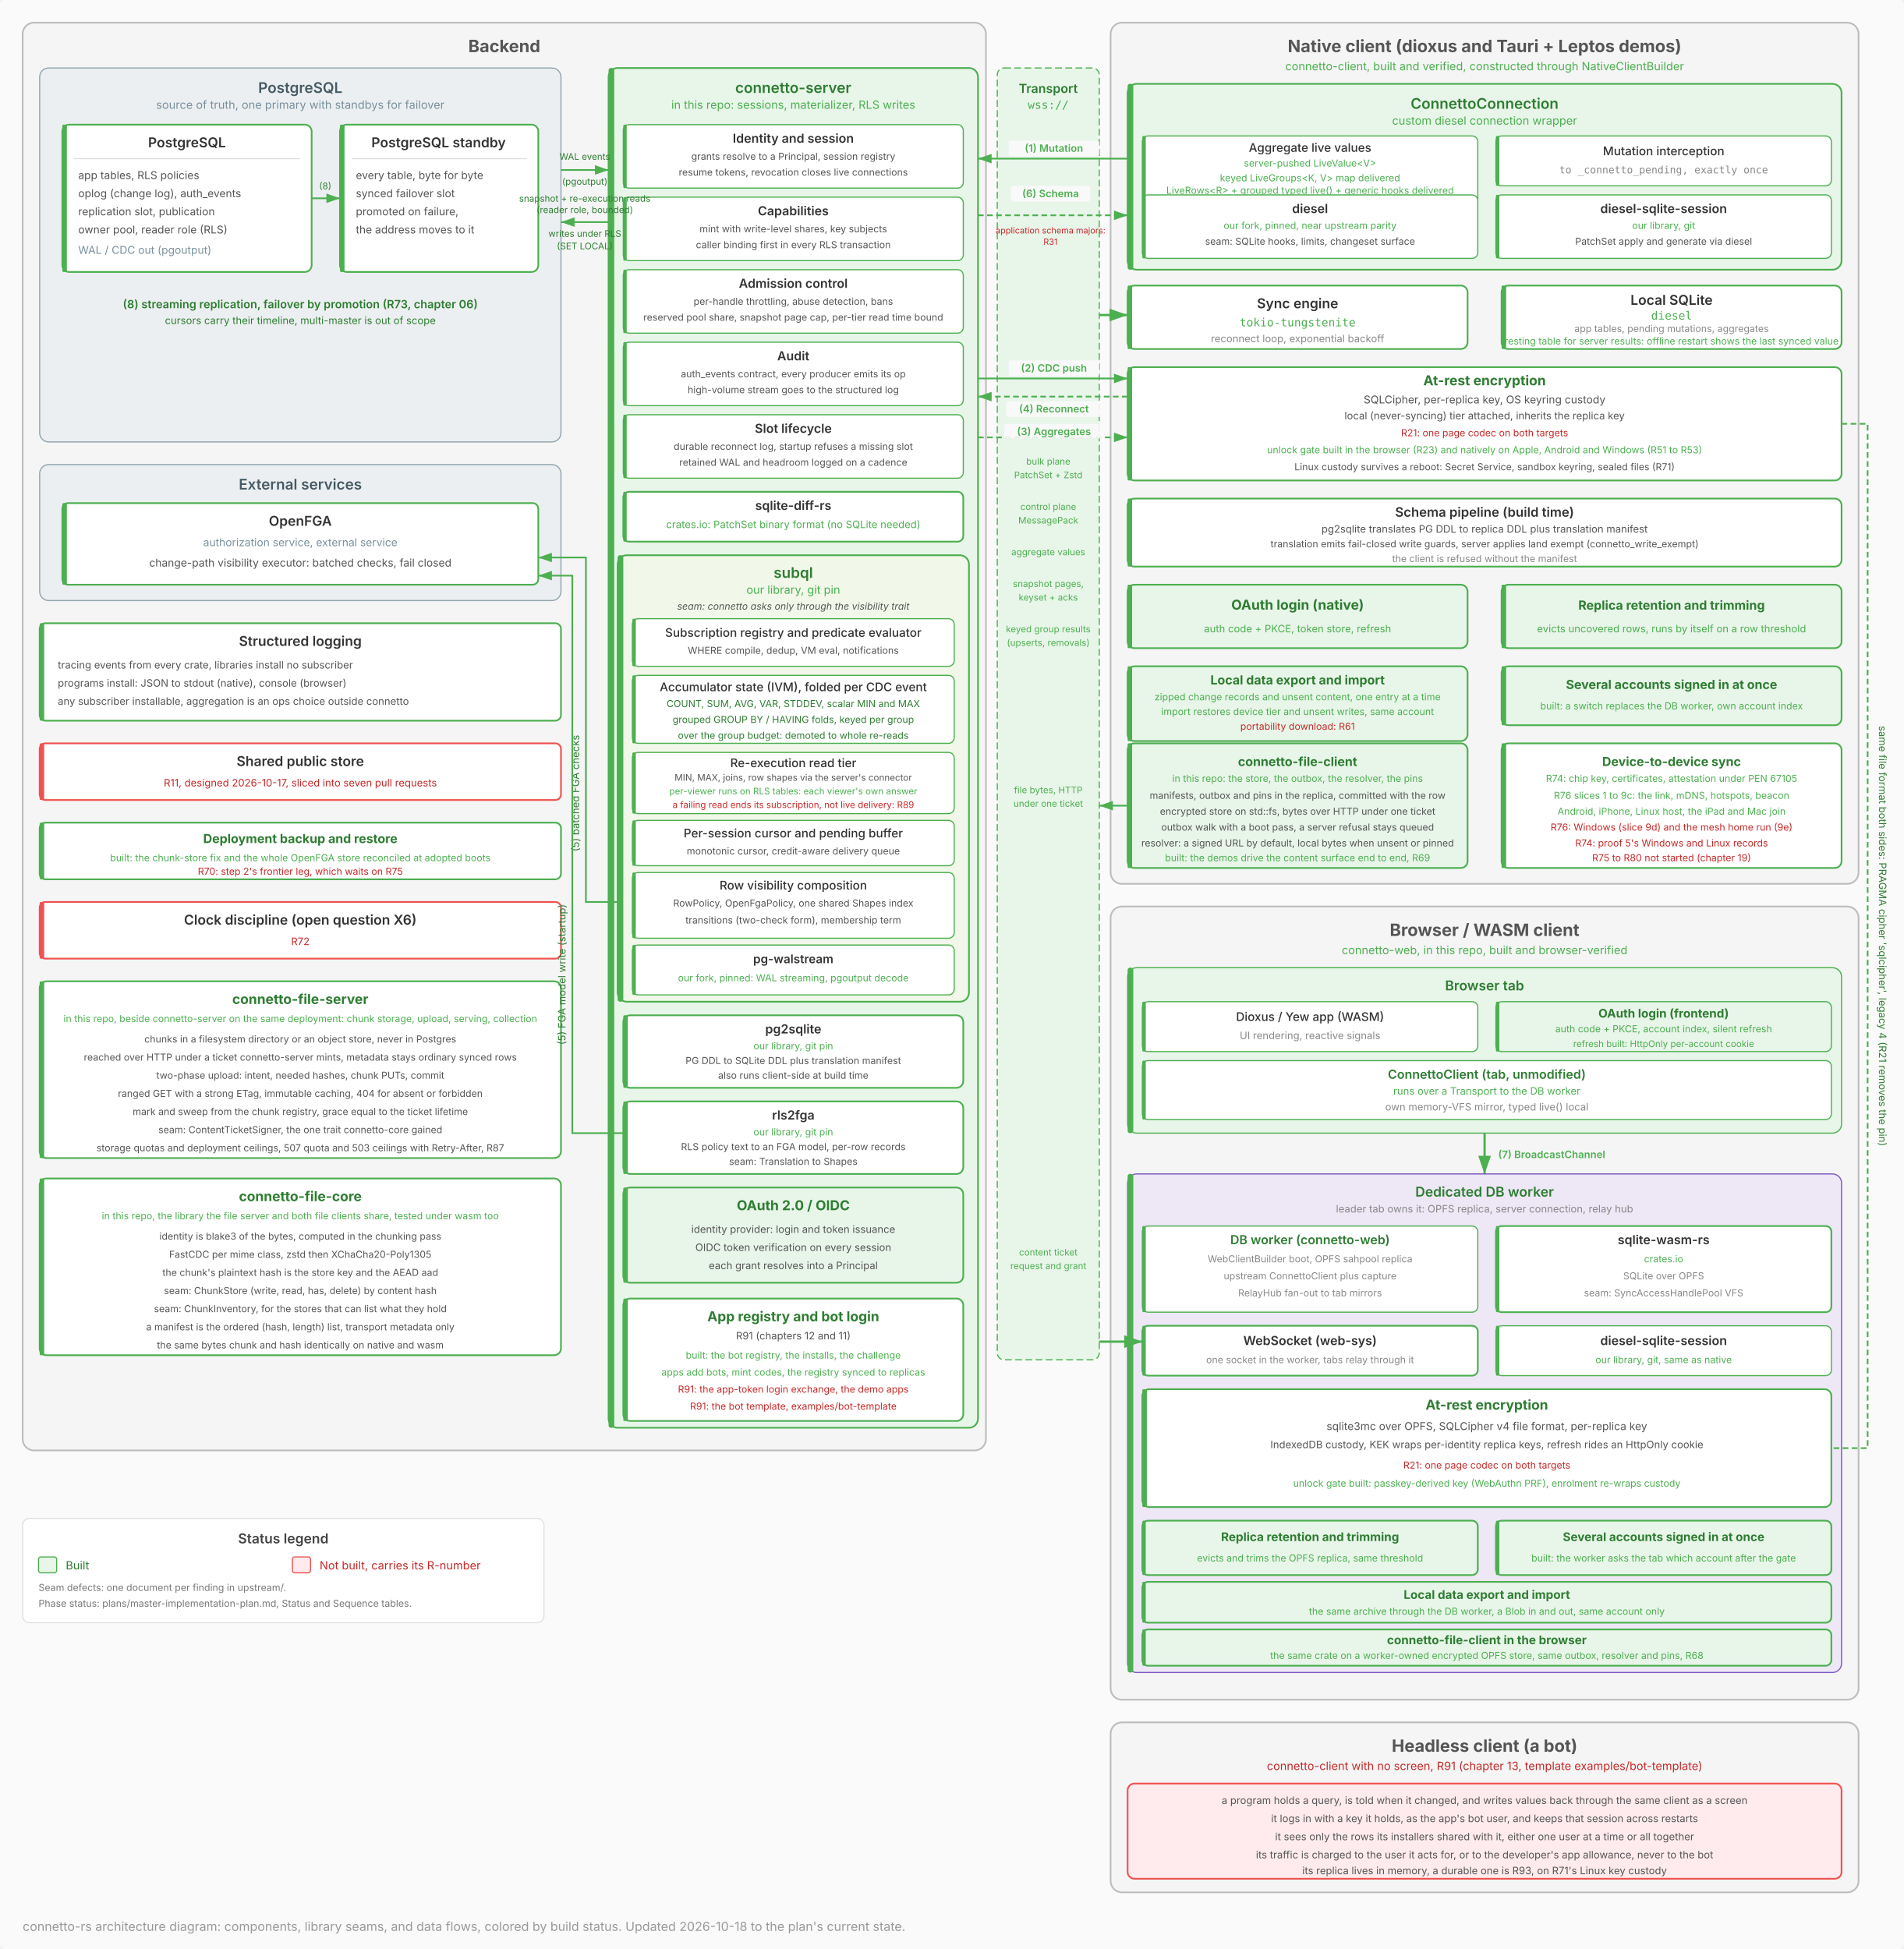
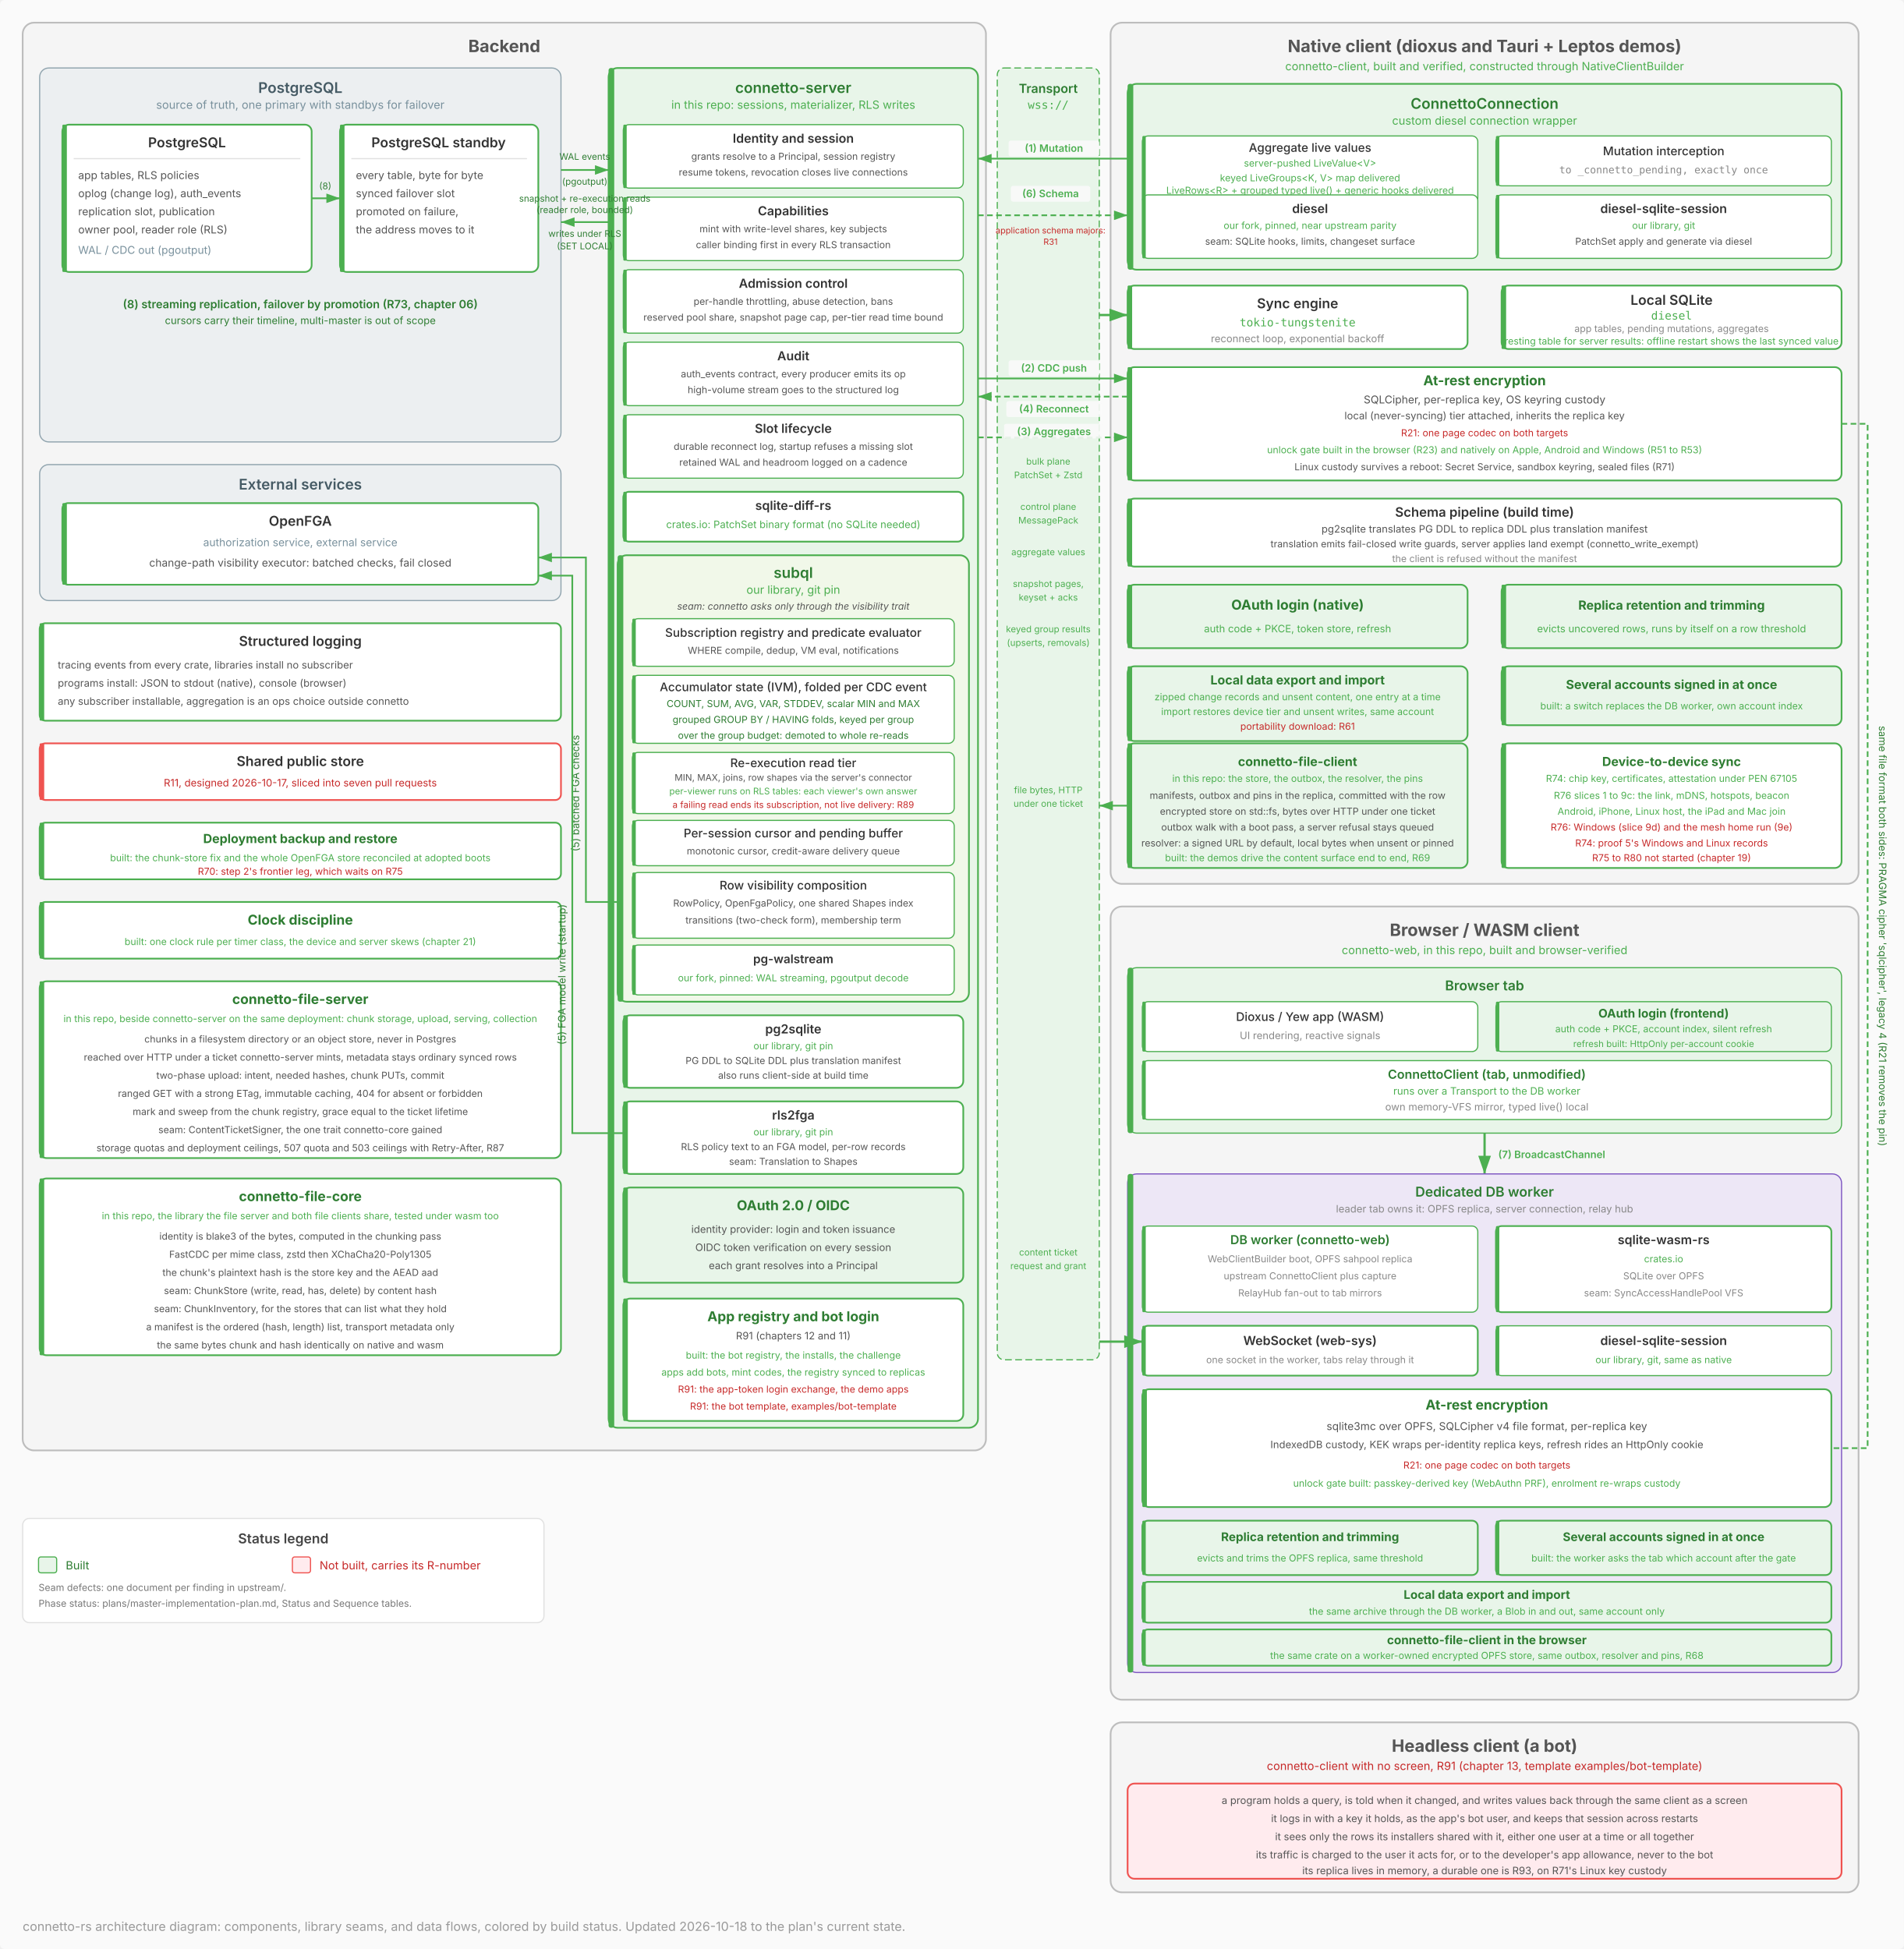
<svg xmlns="http://www.w3.org/2000/svg" viewBox="0 0 1680 1720" width="1680" height="1720" font-family="system-ui, -apple-system, 'Segoe UI', sans-serif" role="img" aria-labelledby="diagram-title diagram-desc" focusable="false">
  <defs>
    <marker id="arrow-green" viewBox="0 0 10 7" refX="10" refY="3.5" markerWidth="8" markerHeight="6" orient="auto-start-reverse">
      <polygon points="0 0, 10 3.5, 0 7" fill="#4CAF50" />
    </marker>
    <marker id="arrow-red" viewBox="0 0 10 7" refX="10" refY="3.5" markerWidth="8" markerHeight="6" orient="auto-start-reverse">
      <polygon points="0 0, 10 3.5, 0 7" fill="#EF5350" />
    </marker>
  </defs>
  <rect width="1680" height="1720" fill="#FAFAFA" rx="4" />
  <g id="backend-zone">
    <rect x="20" y="20" width="850" height="1260" rx="10" fill="#F5F5F5" stroke="#BDBDBD" stroke-width="1.5" />
    <text x="445" y="46" text-anchor="middle" font-size="15" font-weight="700" fill="#555">Backend</text>
    <rect x="35" y="60" width="460" height="330" rx="8" fill="#ECEFF1" stroke="#90A4AE" stroke-width="1" />
    <text x="265" y="82" text-anchor="middle" font-size="13" font-weight="600" fill="#455A64">PostgreSQL</text>
    <text x="265" y="96" text-anchor="middle" font-size="10" fill="#78909C">source of truth, one primary with standbys for failover</text>
    <g transform="translate(55, 110)">
      <rect width="220" height="130" rx="6" fill="#fff" stroke="#4CAF50" stroke-width="1.5" />
      <rect width="4" height="130" rx="1" fill="#4CAF50" />
      <text x="110" y="20" text-anchor="middle" font-size="12" font-weight="600" fill="#333">PostgreSQL</text>
      <line x1="10" y1="30" x2="210" y2="30" stroke="#E0E0E0" />
      <text x="14" y="48" font-size="9.5" fill="#555">app tables, RLS policies</text>
      <text x="14" y="64" font-size="9.5" fill="#555">oplog (change log), auth_events</text>
      <text x="14" y="80" font-size="9.5" fill="#555">replication slot, publication</text>
      <text x="14" y="96" font-size="9.5" fill="#555">owner pool, reader role (RLS)</text>
      <text x="14" y="114" font-size="9.5" fill="#78909C">WAL / CDC out (pgoutput)</text>
    </g>
    <g transform="translate(300, 110)">
      <rect width="175" height="130" rx="6" fill="#fff" stroke="#4CAF50" stroke-width="1.5" />
      <rect width="4" height="130" rx="1" fill="#4CAF50" />
      <text x="87" y="20" text-anchor="middle" font-size="12" font-weight="600" fill="#333">PostgreSQL standby</text>
      <line x1="10" y1="30" x2="165" y2="30" stroke="#E0E0E0" />
      <text x="14" y="48" font-size="9.5" fill="#555">every table, byte for byte</text>
      <text x="14" y="64" font-size="9.5" fill="#555">synced failover slot</text>
      <text x="14" y="80" font-size="9.5" fill="#555">promoted on failure,</text>
      <text x="14" y="96" font-size="9.5" fill="#555">the address moves to it</text>
    </g>
    <line x1="275" y1="175" x2="300" y2="175" stroke="#4CAF50" stroke-width="1.5" marker-end="url(#arrow-green)" />
    <text x="287" y="167" text-anchor="middle" font-size="8" fill="#2E7D32">(8)</text>
    <text x="265" y="272" text-anchor="middle" font-size="10" font-weight="600" fill="#2E7D32">(8) streaming replication, failover by promotion (R73, chapter 06)</text>
    <text x="265" y="286" text-anchor="middle" font-size="9" fill="#2E7D32">cursors carry their timeline, multi-master is out of scope</text>
    <rect x="35" y="410" width="460" height="120" rx="8" fill="#ECEFF1" stroke="#90A4AE" stroke-width="1" />
    <text x="265" y="432" text-anchor="middle" font-size="13" font-weight="600" fill="#455A64">External services</text>
    <g transform="translate(55, 444)">
      <rect width="420" height="72" rx="5" fill="#fff" stroke="#4CAF50" stroke-width="1.5" />
      <rect width="4" height="72" rx="1" fill="#4CAF50" />
      <text x="210" y="20" text-anchor="middle" font-size="12" font-weight="600" fill="#333">OpenFGA</text>
      <text x="210" y="38" text-anchor="middle" font-size="9.5" fill="#78909C">authorization service, external service</text>
      <text x="210" y="56" text-anchor="middle" font-size="9.5" fill="#555">change-path visibility executor: batched checks, fail closed</text>
    </g>
    <g transform="translate(35, 550)">
      <rect width="460" height="86" rx="5" fill="#fff" stroke="#4CAF50" stroke-width="1.5" />
      <rect width="4" height="86" rx="1" fill="#4CAF50" />
      <text x="230" y="20" text-anchor="middle" font-size="12" font-weight="600" fill="#333">Structured logging</text>
      <text x="16" y="40" font-size="9" fill="#555">tracing events from every crate, libraries install no subscriber</text>
      <text x="16" y="56" font-size="9" fill="#555">programs install: JSON to stdout (native), console (browser)</text>
      <text x="16" y="72" font-size="9" fill="#555">any subscriber installable, aggregation is an ops choice outside connetto</text>
    </g>
    <g transform="translate(35, 656)">
      <rect width="460" height="50" rx="5" fill="#fff" stroke="#EF5350" stroke-width="1.5" />
      <rect width="4" height="50" rx="1" fill="#EF5350" />
      <text x="230" y="20" text-anchor="middle" font-size="12" font-weight="600" fill="#333">Shared public store</text>
      <text x="230" y="38" text-anchor="middle" font-size="9" fill="#C62828">R11, designed 2026-10-17, sliced into seven pull requests</text>
    </g>
    <g transform="translate(35, 726)">
      <rect width="460" height="50" rx="5" fill="#fff" stroke="#4CAF50" stroke-width="1.5" />
      <rect width="4" height="50" rx="1" fill="#4CAF50" />
      <text x="230" y="18" text-anchor="middle" font-size="11" font-weight="700" fill="#2E7D32">Deployment backup and restore</text>
      <text x="230" y="34" text-anchor="middle" font-size="8.5" fill="#4CAF50">built: the chunk-store fix and the whole OpenFGA store reconciled at adopted boots</text>
      <text x="230" y="46" text-anchor="middle" font-size="8.5" fill="#C62828">R70: step 2's frontier leg, which waits on R75</text>
    </g>
    <g transform="translate(35, 796)">
-       <rect width="460" height="50" rx="5" fill="#fff" stroke="#EF5350" stroke-width="1.5" />
-       <rect width="4" height="50" rx="1" fill="#EF5350" />
-       <text x="230" y="20" text-anchor="middle" font-size="12" font-weight="600" fill="#333">Clock discipline (open question X6)</text>
-       <text x="230" y="38" text-anchor="middle" font-size="9" fill="#C62828">R72</text>
+       <rect width="460" height="50" rx="5" fill="#fff" stroke="#4CAF50" stroke-width="1.5" />
+       <rect width="4" height="50" rx="1" fill="#4CAF50" />
+       <text x="230" y="20" text-anchor="middle" font-size="12" font-weight="700" fill="#2E7D32">Clock discipline</text>
+       <text x="230" y="38" text-anchor="middle" font-size="8.5" fill="#4CAF50">built: one clock rule per timer class, the device and server skews (chapter 21)</text>
    </g>
    <g transform="translate(35, 866)">
      <rect width="460" height="156" rx="6" fill="#fff" stroke="#4CAF50" stroke-width="1.5" />
      <rect width="4" height="156" rx="1" fill="#4CAF50" />
      <text x="230" y="20" text-anchor="middle" font-size="12" font-weight="700" fill="#2E7D32">connetto-file-server</text>
      <text x="230" y="36" text-anchor="middle" font-size="8.5" fill="#4CAF50">in this repo, beside connetto-server on the same deployment: chunk storage, upload, serving, collection</text>
      <text x="230" y="54" text-anchor="middle" font-size="8.5" fill="#555">chunks in a filesystem directory or an object store, never in Postgres</text>
      <text x="230" y="70" text-anchor="middle" font-size="8.5" fill="#555">reached over HTTP under a ticket connetto-server mints, metadata stays ordinary synced rows</text>
      <text x="230" y="86" text-anchor="middle" font-size="8.5" fill="#555">two-phase upload: intent, needed hashes, chunk PUTs, commit</text>
      <text x="230" y="102" text-anchor="middle" font-size="8.5" fill="#555">ranged GET with a strong ETag, immutable caching, 404 for absent or forbidden</text>
      <text x="230" y="118" text-anchor="middle" font-size="8.5" fill="#555">mark and sweep from the chunk registry, grace equal to the ticket lifetime</text>
      <text x="230" y="134" text-anchor="middle" font-size="8.5" fill="#555">seam: ContentTicketSigner, the one trait connetto-core gained</text>
      <text x="230" y="150" text-anchor="middle" font-size="8.5" fill="#555">storage quotas and deployment ceilings, 507 quota and 503 ceilings with Retry-After, R87</text>
    </g>
    <g transform="translate(35, 1040)">
      <rect width="460" height="156" rx="6" fill="#fff" stroke="#4CAF50" stroke-width="1.5" />
      <rect width="4" height="156" rx="1" fill="#4CAF50" />
      <text x="230" y="20" text-anchor="middle" font-size="12" font-weight="700" fill="#2E7D32">connetto-file-core</text>
      <text x="230" y="36" text-anchor="middle" font-size="8.5" fill="#4CAF50">in this repo, the library the file server and both file clients share, tested under wasm too</text>
      <text x="230" y="54" text-anchor="middle" font-size="8.5" fill="#555">identity is blake3 of the bytes, computed in the chunking pass</text>
      <text x="230" y="70" text-anchor="middle" font-size="8.5" fill="#555">FastCDC per mime class, zstd then XChaCha20-Poly1305</text>
      <text x="230" y="86" text-anchor="middle" font-size="8.5" fill="#555">the chunk's plaintext hash is the store key and the AEAD aad</text>
      <text x="230" y="102" text-anchor="middle" font-size="8.5" fill="#555">seam: ChunkStore (write, read, has, delete) by content hash</text>
      <text x="230" y="118" text-anchor="middle" font-size="8.5" fill="#555">seam: ChunkInventory, for the stores that can list what they hold</text>
      <text x="230" y="134" text-anchor="middle" font-size="8.5" fill="#555">a manifest is the ordered (hash, length) list, transport metadata only</text>
      <text x="230" y="150" text-anchor="middle" font-size="8.5" fill="#555">the same bytes chunk and hash identically on native and wasm</text>
    </g>
    <rect x="537" y="60" width="326" height="1200" rx="8" fill="#E8F5E9" stroke="#4CAF50" stroke-width="1.5" />
    <rect x="537" y="60" width="5" height="1200" rx="2" fill="#4CAF50" />
    <text x="700" y="82" text-anchor="middle" font-size="13" font-weight="600" fill="#2E7D32">connetto-server</text>
    <text x="700" y="96" text-anchor="middle" font-size="10" fill="#4CAF50">in this repo: sessions, materializer, RLS writes</text>
    <g transform="translate(550, 110)">
      <rect width="300" height="56" rx="5" fill="#fff" stroke="#4CAF50" stroke-width="1" />
      <rect width="3" height="56" rx="1" fill="#4CAF50" />
      <text x="150" y="16" text-anchor="middle" font-size="11" font-weight="600" fill="#333">Identity and session</text>
      <text x="150" y="31" text-anchor="middle" font-size="8.5" fill="#555">grants resolve to a Principal, session registry</text>
      <text x="150" y="45" text-anchor="middle" font-size="8.5" fill="#555">resume tokens, revocation closes live connections</text>
    </g>
    <g transform="translate(550, 174)">
      <rect width="300" height="56" rx="5" fill="#fff" stroke="#4CAF50" stroke-width="1" />
      <rect width="3" height="56" rx="1" fill="#4CAF50" />
      <text x="150" y="16" text-anchor="middle" font-size="11" font-weight="600" fill="#333">Capabilities</text>
      <text x="150" y="31" text-anchor="middle" font-size="8.5" fill="#555">mint with write-level shares, key subjects</text>
      <text x="150" y="45" text-anchor="middle" font-size="8.5" fill="#555">caller binding first in every RLS transaction</text>
    </g>
    <g transform="translate(550, 238)">
      <rect width="300" height="56" rx="5" fill="#fff" stroke="#4CAF50" stroke-width="1" />
      <rect width="3" height="56" rx="1" fill="#4CAF50" />
      <text x="150" y="16" text-anchor="middle" font-size="11" font-weight="600" fill="#333">Admission control</text>
      <text x="150" y="31" text-anchor="middle" font-size="8.5" fill="#555">per-handle throttling, abuse detection, bans</text>
      <text x="150" y="45" text-anchor="middle" font-size="8.5" fill="#555">reserved pool share, snapshot page cap, per-tier read time bound</text>
    </g>
    <g transform="translate(550, 302)">
      <rect width="300" height="56" rx="5" fill="#fff" stroke="#4CAF50" stroke-width="1" />
      <rect width="3" height="56" rx="1" fill="#4CAF50" />
      <text x="150" y="16" text-anchor="middle" font-size="11" font-weight="600" fill="#333">Audit</text>
      <text x="150" y="31" text-anchor="middle" font-size="8.5" fill="#555">auth_events contract, every producer emits its op</text>
      <text x="150" y="45" text-anchor="middle" font-size="8.5" fill="#555">high-volume stream goes to the structured log</text>
    </g>
    <g transform="translate(550, 366)">
      <rect width="300" height="56" rx="5" fill="#fff" stroke="#4CAF50" stroke-width="1" />
      <rect width="3" height="56" rx="1" fill="#4CAF50" />
      <text x="150" y="16" text-anchor="middle" font-size="11" font-weight="600" fill="#333">Slot lifecycle</text>
      <text x="150" y="31" text-anchor="middle" font-size="8.5" fill="#555">durable reconnect log, startup refuses a missing slot</text>
      <text x="150" y="45" text-anchor="middle" font-size="8.5" fill="#555">retained WAL and headroom logged on a cadence</text>
    </g>
    <g transform="translate(550, 434)">
      <rect width="300" height="44" rx="5" fill="#fff" stroke="#4CAF50" stroke-width="1.5" />
      <rect width="3" height="44" rx="1" fill="#4CAF50" />
      <text x="150" y="16" text-anchor="middle" font-size="11" font-weight="600" fill="#333">sqlite-diff-rs</text>
      <text x="150" y="32" text-anchor="middle" font-size="9" fill="#4CAF50">crates.io: PatchSet binary format (no SQLite needed)</text>
    </g>
    <rect x="545" y="490" width="310" height="394" rx="8" fill="#F1F8E9" stroke="#4CAF50" stroke-width="1.5" />
    <rect x="545" y="490" width="5" height="394" rx="2" fill="#4CAF50" />
    <text x="700" y="510" text-anchor="middle" font-size="13" font-weight="600" fill="#2E7D32">subql</text>
    <text x="700" y="524" text-anchor="middle" font-size="10" fill="#4CAF50">our library, git pin</text>
    <text x="700" y="538" text-anchor="middle" font-size="8.5" font-style="italic" fill="#555">seam: connetto asks only through the visibility trait</text>
    <g transform="translate(558, 546)">
      <rect width="284" height="42" rx="5" fill="#fff" stroke="#4CAF50" stroke-width="1" />
      <rect width="3" height="42" rx="1" fill="#4CAF50" />
      <text x="142" y="16" text-anchor="middle" font-size="10.5" font-weight="500" fill="#333">Subscription registry and predicate evaluator</text>
      <text x="142" y="31" text-anchor="middle" font-size="8.5" fill="#555">WHERE compile, dedup, VM eval, notifications</text>
    </g>
    <g transform="translate(558, 596)">
      <rect width="284" height="60" rx="5" fill="#fff" stroke="#4CAF50" stroke-width="1" />
      <rect width="3" height="60" rx="1" fill="#4CAF50" />
      <text x="142" y="14" text-anchor="middle" font-size="10.5" font-weight="500" fill="#333">Accumulator state (IVM), folded per CDC event</text>
      <text x="142" y="28" text-anchor="middle" font-size="8.5" fill="#2E7D32">COUNT, SUM, AVG, VAR, STDDEV, scalar MIN and MAX</text>
      <text x="142" y="42" text-anchor="middle" font-size="8.5" fill="#2E7D32">grouped GROUP BY / HAVING folds, keyed per group</text>
      <text x="142" y="56" text-anchor="middle" font-size="8.5" fill="#2E7D32">over the group budget: demoted to whole re-reads</text>
    </g>
    <g transform="translate(558, 664)">
      <rect width="284" height="54" rx="5" fill="#fff" stroke="#4CAF50" stroke-width="1" />
      <rect width="3" height="54" rx="1" fill="#4CAF50" />
      <text x="142" y="13" text-anchor="middle" font-size="10.5" font-weight="500" fill="#333">Re-execution read tier</text>
      <text x="142" y="25" text-anchor="middle" font-size="8" fill="#555">MIN, MAX, joins, row shapes via the server's connector</text>
      <text x="142" y="37" text-anchor="middle" font-size="8" fill="#4CAF50">per-viewer runs on RLS tables: each viewer's own answer</text>
      <text x="142" y="49" text-anchor="middle" font-size="8" fill="#C62828">a failing read ends its subscription, not live delivery: R89</text>
    </g>
    <g transform="translate(558, 724)">
      <rect width="284" height="40" rx="5" fill="#fff" stroke="#4CAF50" stroke-width="1" />
      <rect width="3" height="40" rx="1" fill="#4CAF50" />
      <text x="142" y="15" text-anchor="middle" font-size="10.5" font-weight="500" fill="#333">Per-session cursor and pending buffer</text>
      <text x="142" y="30" text-anchor="middle" font-size="8.5" fill="#555">monotonic cursor, credit-aware delivery queue</text>
    </g>
    <g transform="translate(558, 770)">
      <rect width="284" height="58" rx="5" fill="#fff" stroke="#4CAF50" stroke-width="1" />
      <rect width="3" height="58" rx="1" fill="#4CAF50" />
      <text x="142" y="15" text-anchor="middle" font-size="10.5" font-weight="500" fill="#333">Row visibility composition</text>
      <text x="142" y="30" text-anchor="middle" font-size="8.5" fill="#555">RowPolicy, OpenFgaPolicy, one shared Shapes index</text>
      <text x="142" y="45" text-anchor="middle" font-size="8.5" fill="#555">transitions (two-check form), membership term</text>
    </g>
    <g transform="translate(558, 834)">
      <rect width="284" height="44" rx="5" fill="#fff" stroke="#4CAF50" stroke-width="1" />
      <rect width="3" height="44" rx="1" fill="#4CAF50" />
      <text x="142" y="16" text-anchor="middle" font-size="10.5" font-weight="600" fill="#333">pg-walstream</text>
      <text x="142" y="32" text-anchor="middle" font-size="8.5" fill="#4CAF50">our fork, pinned: WAL streaming, pgoutput decode</text>
    </g>
    <g transform="translate(550, 896)">
      <rect width="300" height="64" rx="6" fill="#fff" stroke="#4CAF50" stroke-width="1.5" />
      <rect width="4" height="64" rx="1" fill="#4CAF50" />
      <text x="150" y="16" text-anchor="middle" font-size="11" font-weight="600" fill="#333">pg2sqlite</text>
      <text x="150" y="30" text-anchor="middle" font-size="8.5" fill="#4CAF50">our library, git pin</text>
      <text x="150" y="43" text-anchor="middle" font-size="8.5" fill="#555">PG DDL to SQLite DDL plus translation manifest</text>
      <text x="150" y="56" text-anchor="middle" font-size="8.5" fill="#555">also runs client-side at build time</text>
    </g>
    <g transform="translate(550, 972)">
      <rect width="300" height="64" rx="6" fill="#fff" stroke="#4CAF50" stroke-width="1.5" />
      <rect width="4" height="64" rx="1" fill="#4CAF50" />
      <text x="150" y="16" text-anchor="middle" font-size="11" font-weight="600" fill="#333">rls2fga</text>
      <text x="150" y="30" text-anchor="middle" font-size="8.5" fill="#4CAF50">our library, git pin</text>
      <text x="150" y="43" text-anchor="middle" font-size="8.5" fill="#555">RLS policy text to an FGA model, per-row records</text>
      <text x="150" y="56" text-anchor="middle" font-size="8.5" fill="#555">seam: Translation to Shapes</text>
    </g>
    <g transform="translate(550, 1048)">
      <rect width="300" height="84" rx="6" fill="#E8F5E9" stroke="#4CAF50" stroke-width="1.5" />
      <rect width="4" height="84" rx="1" fill="#4CAF50" />
      <text x="150" y="20" text-anchor="middle" font-size="12" font-weight="700" fill="#2E7D32">OAuth 2.0 / OIDC</text>
      <text x="150" y="40" text-anchor="middle" font-size="9" fill="#555">identity provider: login and token issuance</text>
      <text x="150" y="56" text-anchor="middle" font-size="9" fill="#555">OIDC token verification on every session</text>
      <text x="150" y="72" text-anchor="middle" font-size="9" fill="#555">each grant resolves into a Principal</text>
    </g>
    <g transform="translate(550, 1146)">
      <rect width="300" height="108" rx="6" fill="#fff" stroke="#4CAF50" stroke-width="1.5" />
      <rect width="4" height="108" rx="1" fill="#4CAF50" />
      <text x="150" y="20" text-anchor="middle" font-size="12" font-weight="700" fill="#2E7D32">App registry and bot login</text>
      <text x="150" y="36" text-anchor="middle" font-size="9" fill="#555">R91 (chapters 12 and 11)</text>
      <text x="150" y="53" text-anchor="middle" font-size="8.5" fill="#4CAF50">built: the bot registry, the installs, the challenge</text>
      <text x="150" y="68" text-anchor="middle" font-size="8.5" fill="#4CAF50">apps add bots, mint codes, the registry synced to replicas</text>
      <text x="150" y="83" text-anchor="middle" font-size="8.5" fill="#C62828">R91: the app-token login exchange, the demo apps</text>
      <text x="150" y="98" text-anchor="middle" font-size="8.5" fill="#C62828">R91: the bot template, examples/bot-template</text>
    </g>
    <text x="516" y="178" text-anchor="middle" font-size="8" fill="#2E7D32">snapshot + re-execution reads</text>
    <text x="516" y="188" text-anchor="middle" font-size="8" fill="#2E7D32">(reader role, bounded)</text>
    <text x="516" y="209" text-anchor="middle" font-size="8" fill="#2E7D32">writes under RLS</text>
    <text x="516" y="220" text-anchor="middle" font-size="8" fill="#2E7D32">(SET LOCAL)</text>
    <line x1="495" y1="150" x2="537" y2="150" stroke="#4CAF50" stroke-width="1.5" marker-end="url(#arrow-green)" />
    <text x="516" y="141" text-anchor="middle" font-size="8" fill="#2E7D32">WAL events</text>
    <text x="516" y="163" text-anchor="middle" font-size="8" fill="#2E7D32">(pgoutput)</text>
    <line x1="537" y1="196" x2="495" y2="196" stroke="#4CAF50" stroke-width="1.5" marker-end="url(#arrow-green)" />
    <path d="M 545 796 L 517 796 L 517 492 L 475 492" fill="none" stroke="#4CAF50" stroke-width="1.5" marker-end="url(#arrow-green)" />
    <text x="511" y="700" text-anchor="middle" font-size="9" fill="#2E7D32" transform="rotate(-90 511 700)">(5) batched FGA checks</text>
    <path d="M 550 1000 L 505 1000 L 505 508 L 475 508" fill="none" stroke="#4CAF50" stroke-width="1.5" marker-end="url(#arrow-green)" />
    <text x="499" y="860" text-anchor="middle" font-size="9" fill="#2E7D32" transform="rotate(-90 499 860)">(5) FGA model write (startup)</text>
  </g>
  <g id="transport-layer">
    <rect x="880" y="60" width="90" height="1140" rx="6" fill="#E8F5E9" stroke="#4CAF50" stroke-width="1" stroke-dasharray="6 3" />
    <text x="925" y="82" text-anchor="middle" font-size="11" font-weight="600" fill="#2E7D32">Transport</text>
    <text x="925" y="96" text-anchor="middle" font-size="10" font-family="monospace" fill="#4CAF50">wss://</text>
    <text x="925" y="1108" text-anchor="middle" font-size="8" fill="#4CAF50">content ticket</text>
    <text x="925" y="1120" text-anchor="middle" font-size="8" fill="#4CAF50">request and grant</text>
    <text x="925" y="410" text-anchor="middle" font-size="8" fill="#4CAF50">bulk plane</text>
    <text x="925" y="422" text-anchor="middle" font-size="8" fill="#4CAF50">PatchSet + Zstd</text>
    <text x="925" y="450" text-anchor="middle" font-size="8" fill="#4CAF50">control plane</text>
    <text x="925" y="462" text-anchor="middle" font-size="8" fill="#4CAF50">MessagePack</text>
    <text x="925" y="490" text-anchor="middle" font-size="8" fill="#4CAF50">aggregate values</text>
    <text x="925" y="518" text-anchor="middle" font-size="8" fill="#4CAF50">snapshot pages,</text>
    <text x="925" y="530" text-anchor="middle" font-size="8" fill="#4CAF50">keyset + acks</text>
    <text x="925" y="558" text-anchor="middle" font-size="8" fill="#4CAF50">keyed group results</text>
    <text x="925" y="570" text-anchor="middle" font-size="8" fill="#4CAF50">(upserts, removals)</text>
  </g>
  <g id="native-client-zone">
    <rect x="980" y="20" width="660" height="760" rx="10" fill="#F5F5F5" stroke="#BDBDBD" stroke-width="1.5" />
    <text x="1310" y="46" text-anchor="middle" font-size="15" font-weight="700" fill="#555">Native client (dioxus and Tauri + Leptos demos)</text>
    <text x="1310" y="62" text-anchor="middle" font-size="10" fill="#4CAF50">connetto-client, built and verified, constructed through NativeClientBuilder</text>
    <rect x="995" y="74" width="630" height="164" rx="8" fill="#E8F5E9" stroke="#4CAF50" stroke-width="1.5" />
    <rect x="995" y="74" width="5" height="164" rx="2" fill="#4CAF50" />
    <text x="1310" y="96" text-anchor="middle" font-size="13" font-weight="600" fill="#2E7D32">ConnettoConnection</text>
    <text x="1310" y="110" text-anchor="middle" font-size="10" fill="#4CAF50">custom diesel connection wrapper</text>
    <g transform="translate(1008, 120)">
      <rect width="296" height="60" rx="5" fill="#fff" stroke="#4CAF50" stroke-width="1" />
      <rect width="3" height="60" rx="1" fill="#4CAF50" />
      <text x="148" y="14" text-anchor="middle" font-size="10.5" font-weight="500" fill="#333">Aggregate live values</text>
      <text x="148" y="27" text-anchor="middle" font-size="8.5" fill="#4CAF50">server-pushed LiveValue&lt;V&gt;</text>
      <text x="148" y="40" text-anchor="middle" font-size="8.5" fill="#4CAF50">keyed LiveGroups&lt;K, V&gt; map delivered</text>
      <text x="148" y="51" text-anchor="middle" font-size="8.5" fill="#4CAF50">LiveRows&lt;R&gt; + grouped typed live() + generic hooks delivered</text>
    </g>
    <g transform="translate(1320, 120)">
      <rect width="296" height="44" rx="5" fill="#fff" stroke="#4CAF50" stroke-width="1" />
      <rect width="3" height="44" rx="1" fill="#4CAF50" />
      <text x="148" y="17" text-anchor="middle" font-size="10.5" font-weight="500" fill="#333">Mutation interception</text>
      <text x="148" y="33" text-anchor="middle" font-size="9" font-family="monospace" fill="#888">to _connetto_pending, exactly once</text>
    </g>
    <g transform="translate(1008, 172)">
      <rect width="296" height="56" rx="5" fill="#fff" stroke="#4CAF50" stroke-width="1" />
      <rect width="3" height="56" rx="1" fill="#4CAF50" />
      <text x="148" y="16" text-anchor="middle" font-size="11" font-weight="600" fill="#333">diesel</text>
      <text x="148" y="30" text-anchor="middle" font-size="8.5" fill="#4CAF50">our fork, pinned, near upstream parity</text>
      <text x="148" y="44" text-anchor="middle" font-size="8.5" fill="#555">seam: SQLite hooks, limits, changeset surface</text>
    </g>
    <g transform="translate(1320, 172)">
      <rect width="296" height="56" rx="5" fill="#fff" stroke="#4CAF50" stroke-width="1" />
      <rect width="3" height="56" rx="1" fill="#4CAF50" />
      <text x="148" y="16" text-anchor="middle" font-size="11" font-weight="600" fill="#333">diesel-sqlite-session</text>
      <text x="148" y="30" text-anchor="middle" font-size="8.5" fill="#4CAF50">our library, git</text>
      <text x="148" y="44" text-anchor="middle" font-size="8.5" fill="#555">PatchSet apply and generate via diesel</text>
    </g>
    <g transform="translate(995, 252)">
      <rect width="300" height="56" rx="6" fill="#fff" stroke="#4CAF50" stroke-width="1.5" />
      <rect width="4" height="56" rx="1" fill="#4CAF50" />
      <text x="150" y="20" text-anchor="middle" font-size="12" font-weight="600" fill="#333">Sync engine</text>
      <text x="150" y="36" text-anchor="middle" font-size="10" font-family="monospace" fill="#4CAF50">tokio-tungstenite</text>
      <text x="150" y="50" text-anchor="middle" font-size="9" fill="#888">reconnect loop, exponential backoff</text>
    </g>
    <g transform="translate(1325, 252)">
      <rect width="300" height="56" rx="6" fill="#fff" stroke="#4CAF50" stroke-width="1.5" />
      <rect width="4" height="56" rx="1" fill="#4CAF50" />
      <text x="150" y="17" text-anchor="middle" font-size="12" font-weight="600" fill="#333">Local SQLite</text>
      <text x="150" y="30" text-anchor="middle" font-size="10" font-family="monospace" fill="#4CAF50">diesel</text>
      <text x="150" y="41" text-anchor="middle" font-size="8.5" fill="#888">app tables, pending mutations, aggregates</text>
      <text x="150" y="52" text-anchor="middle" font-size="8.5" fill="#4CAF50">resting table for server results: offline restart shows the last synced value</text>
    </g>
    <g transform="translate(995, 324)">
      <rect width="630" height="100" rx="6" fill="#fff" stroke="#4CAF50" stroke-width="1.5" />
      <rect width="4" height="100" rx="1" fill="#4CAF50" />
      <text x="315" y="16" text-anchor="middle" font-size="12" font-weight="700" fill="#2E7D32">At-rest encryption</text>
      <text x="315" y="32" text-anchor="middle" font-size="9.5" fill="#555">SQLCipher, per-replica key, OS keyring custody</text>
      <text x="315" y="46" text-anchor="middle" font-size="9" fill="#555">local (never-syncing) tier attached, inherits the replica key</text>
      <text x="315" y="61" text-anchor="middle" font-size="8.5" fill="#C62828">R21: one page codec on both targets</text>
      <text x="315" y="76" text-anchor="middle" font-size="8.5" fill="#4CAF50">unlock gate built in the browser (R23) and natively on Apple, Android and Windows (R51 to R53)</text>
      <text x="315" y="91" text-anchor="middle" font-size="8.5" fill="#555">Linux custody survives a reboot: Secret Service, sandbox keyring, sealed files (R71)</text>
    </g>
    <g transform="translate(995, 440)">
      <rect width="630" height="60" rx="6" fill="#fff" stroke="#4CAF50" stroke-width="1.5" />
      <rect width="4" height="60" rx="1" fill="#4CAF50" />
      <text x="315" y="16" text-anchor="middle" font-size="11.5" font-weight="600" fill="#333">Schema pipeline (build time)</text>
      <text x="315" y="30" text-anchor="middle" font-size="9" fill="#555">pg2sqlite translates PG DDL to replica DDL plus translation manifest</text>
      <text x="315" y="43" text-anchor="middle" font-size="8.5" fill="#555">translation emits fail-closed write guards, server applies land exempt (connetto_write_exempt)</text>
      <text x="315" y="56" text-anchor="middle" font-size="8.5" fill="#888">the client is refused without the manifest</text>
    </g>
    <g transform="translate(995, 516)">
      <rect width="300" height="56" rx="6" fill="#E8F5E9" stroke="#4CAF50" stroke-width="1.5" />
      <rect width="4" height="56" rx="1" fill="#4CAF50" />
      <text x="150" y="22" text-anchor="middle" font-size="12" font-weight="700" fill="#2E7D32">OAuth login (native)</text>
      <text x="150" y="42" text-anchor="middle" font-size="9" fill="#4CAF50">auth code + PKCE, token store, refresh</text>
    </g>
    <g transform="translate(1325, 516)">
      <rect width="300" height="56" rx="6" fill="#E8F5E9" stroke="#4CAF50" stroke-width="1.5" />
      <rect width="4" height="56" rx="1" fill="#4CAF50" />
      <text x="150" y="22" text-anchor="middle" font-size="11" font-weight="700" fill="#2E7D32">Replica retention and trimming</text>
      <text x="150" y="42" text-anchor="middle" font-size="9" fill="#4CAF50">evicts uncovered rows, runs by itself on a row threshold</text>
    </g>
    <g transform="translate(995, 588)">
      <rect width="300" height="66" rx="6" fill="#E8F5E9" stroke="#4CAF50" stroke-width="1.5" />
      <rect width="4" height="66" rx="1" fill="#4CAF50" />
      <text x="150" y="16" text-anchor="middle" font-size="11" font-weight="700" fill="#2E7D32">Local data export and import</text>
      <text x="150" y="30" text-anchor="middle" font-size="8.5" fill="#4CAF50">zipped change records and unsent content, one entry at a time</text>
      <text x="150" y="43" text-anchor="middle" font-size="8.5" fill="#4CAF50">import restores device tier and unsent writes, same account</text>
      <text x="150" y="56" text-anchor="middle" font-size="8.5" fill="#C62828">portability download: R61</text>
    </g>
    <g transform="translate(1325, 588)">
      <rect width="300" height="52" rx="6" fill="#E8F5E9" stroke="#4CAF50" stroke-width="1.5" />
      <rect width="4" height="52" rx="1" fill="#4CAF50" />
      <text x="150" y="20" text-anchor="middle" font-size="11" font-weight="700" fill="#2E7D32">Several accounts signed in at once</text>
      <text x="150" y="38" text-anchor="middle" font-size="8.5" fill="#4CAF50">built: a switch replaces the DB worker, own account index</text>
    </g>
    <g transform="translate(995, 656)">
      <rect width="300" height="110" rx="6" fill="#E8F5E9" stroke="#4CAF50" stroke-width="1.5" />
      <rect width="4" height="110" rx="1" fill="#4CAF50" />
      <text x="150" y="20" text-anchor="middle" font-size="11" font-weight="700" fill="#2E7D32">connetto-file-client</text>
      <text x="150" y="34" text-anchor="middle" font-size="8.5" fill="#4CAF50">in this repo: the store, the outbox, the resolver, the pins</text>
      <text x="150" y="49" text-anchor="middle" font-size="8.5" fill="#555">manifests, outbox and pins in the replica, committed with the row</text>
      <text x="150" y="63" text-anchor="middle" font-size="8.5" fill="#555">encrypted store on std::fs, bytes over HTTP under one ticket</text>
      <text x="150" y="77" text-anchor="middle" font-size="8.5" fill="#555">outbox walk with a boot pass, a server refusal stays queued</text>
      <text x="150" y="91" text-anchor="middle" font-size="8.5" fill="#555">resolver: a signed URL by default, local bytes when unsent or pinned</text>
      <text x="150" y="104" text-anchor="middle" font-size="8.5" fill="#4CAF50">built: the demos drive the content surface end to end, R69</text>
    </g>
    <g transform="translate(1325, 656)">
      <rect width="300" height="110" rx="6" fill="#fff" stroke="#4CAF50" stroke-width="1.5" />
      <rect width="4" height="110" rx="1" fill="#4CAF50" />
      <text x="150" y="20" text-anchor="middle" font-size="11" font-weight="700" fill="#2E7D32">Device-to-device sync</text>
      <text x="150" y="34" text-anchor="middle" font-size="8.5" fill="#4CAF50">R74: chip key, certificates, attestation under PEN 67105</text>
      <text x="150" y="49" text-anchor="middle" font-size="8.5" fill="#4CAF50">R76 slices 1 to 9c: the link, mDNS, hotspots, beacon</text>
      <text x="150" y="63" text-anchor="middle" font-size="8.5" fill="#4CAF50">Android, iPhone, Linux host, the iPad and Mac join</text>
      <text x="150" y="77" text-anchor="middle" font-size="8.5" fill="#C62828">R76: Windows (slice 9d) and the mesh home run (9e)</text>
      <text x="150" y="91" text-anchor="middle" font-size="8.5" fill="#C62828">R74: proof 5's Windows and Linux records</text>
      <text x="150" y="104" text-anchor="middle" font-size="8.5" fill="#C62828">R75 to R80 not started (chapter 19)</text>
    </g>
  </g>
  <g id="wasm-client-zone" transform="translate(0, 120)">
    <rect x="980" y="680" width="660" height="700" rx="10" fill="#F5F5F5" stroke="#BDBDBD" stroke-width="1.5" />
    <text x="1310" y="706" text-anchor="middle" font-size="15" font-weight="700" fill="#555">Browser / WASM client</text>
    <text x="1310" y="722" text-anchor="middle" font-size="10" fill="#4CAF50">connetto-web, in this repo, built and browser-verified</text>
    <rect x="995" y="734" width="630" height="146" rx="8" fill="#E8F5E9" stroke="#4CAF50" stroke-width="1" />
    <rect x="995" y="734" width="5" height="146" rx="2" fill="#4CAF50" />
    <text x="1310" y="754" text-anchor="middle" font-size="12" font-weight="600" fill="#2E7D32">Browser tab</text>
    <g transform="translate(1008, 764)">
      <rect width="296" height="44" rx="5" fill="#fff" stroke="#4CAF50" stroke-width="1" />
      <rect width="3" height="44" rx="1" fill="#4CAF50" />
      <text x="148" y="17" text-anchor="middle" font-size="10.5" font-weight="500" fill="#333">Dioxus / Yew app (WASM)</text>
      <text x="148" y="33" text-anchor="middle" font-size="9" fill="#888">UI rendering, reactive signals</text>
    </g>
    <g transform="translate(1320, 764)">
      <rect width="296" height="44" rx="5" fill="#E8F5E9" stroke="#4CAF50" stroke-width="1" />
      <rect width="3" height="44" rx="1" fill="#4CAF50" />
      <text x="148" y="14" text-anchor="middle" font-size="10.5" font-weight="700" fill="#2E7D32">OAuth login (frontend)</text>
      <text x="148" y="27" text-anchor="middle" font-size="8.5" fill="#4CAF50">auth code + PKCE, account index, silent refresh</text>
      <text x="148" y="40" text-anchor="middle" font-size="8" fill="#4CAF50">refresh built: HttpOnly per-account cookie</text>
    </g>
    <g transform="translate(1008, 816)">
      <rect width="608" height="52" rx="5" fill="#fff" stroke="#4CAF50" stroke-width="1" />
      <rect width="3" height="52" rx="1" fill="#4CAF50" />
      <text x="304" y="16" text-anchor="middle" font-size="11" font-weight="600" fill="#2E7D32">ConnettoClient (tab, unmodified)</text>
      <text x="304" y="30" text-anchor="middle" font-size="9" fill="#4CAF50">runs over a Transport to the DB worker</text>
      <text x="304" y="44" text-anchor="middle" font-size="9" fill="#888">own memory-VFS mirror, typed live() local</text>
    </g>
    <line x1="1310" y1="880" x2="1310" y2="916" stroke="#4CAF50" stroke-width="2" marker-end="url(#arrow-green)" />
    <text x="1322" y="902" font-size="9" font-weight="600" fill="#4CAF50">(7) BroadcastChannel</text>
    <rect x="995" y="916" width="630" height="440" rx="8" fill="#EDE7F6" stroke="#7E57C2" stroke-width="1" />
    <rect x="995" y="916" width="5" height="440" rx="2" fill="#4CAF50" />
    <text x="1310" y="936" text-anchor="middle" font-size="12" font-weight="600" fill="#2E7D32">Dedicated DB worker</text>
    <text x="1310" y="950" text-anchor="middle" font-size="9" fill="#888">leader tab owns it: OPFS replica, server connection, relay hub</text>
    <g transform="translate(1008, 962)">
      <rect width="296" height="76" rx="5" fill="#fff" stroke="#4CAF50" stroke-width="1" />
      <rect width="3" height="76" rx="1" fill="#4CAF50" />
      <text x="148" y="16" text-anchor="middle" font-size="11" font-weight="600" fill="#2E7D32">DB worker (connetto-web)</text>
      <text x="148" y="32" text-anchor="middle" font-size="8.5" fill="#888">WebClientBuilder boot, OPFS sahpool replica</text>
      <text x="148" y="47" text-anchor="middle" font-size="8.5" fill="#888">upstream ConnettoClient plus capture</text>
      <text x="148" y="62" text-anchor="middle" font-size="8.5" fill="#888">RelayHub fan-out to tab mirrors</text>
    </g>
    <g transform="translate(1320, 962)">
      <rect width="296" height="76" rx="5" fill="#fff" stroke="#4CAF50" stroke-width="1.5" />
      <rect width="3" height="76" rx="1" fill="#4CAF50" />
      <text x="148" y="16" text-anchor="middle" font-size="11" font-weight="600" fill="#333">sqlite-wasm-rs</text>
      <text x="148" y="32" text-anchor="middle" font-size="8.5" fill="#4CAF50">crates.io</text>
      <text x="148" y="47" text-anchor="middle" font-size="8.5" fill="#888">SQLite over OPFS</text>
      <text x="148" y="62" text-anchor="middle" font-size="8.5" fill="#888">seam: SyncAccessHandlePool VFS</text>
    </g>
    <g transform="translate(1008, 1050)">
      <rect width="296" height="44" rx="5" fill="#fff" stroke="#4CAF50" stroke-width="1.5" />
      <rect width="3" height="44" rx="1" fill="#4CAF50" />
      <text x="148" y="17" text-anchor="middle" font-size="11" font-weight="600" fill="#333">WebSocket (web-sys)</text>
      <text x="148" y="33" text-anchor="middle" font-size="8.5" fill="#888">one socket in the worker, tabs relay through it</text>
    </g>
    <g transform="translate(1320, 1050)">
      <rect width="296" height="44" rx="5" fill="#fff" stroke="#4CAF50" stroke-width="1" />
      <rect width="3" height="44" rx="1" fill="#4CAF50" />
      <text x="148" y="17" text-anchor="middle" font-size="11" font-weight="600" fill="#333">diesel-sqlite-session</text>
      <text x="148" y="33" text-anchor="middle" font-size="8.5" fill="#4CAF50">our library, git, same as native</text>
    </g>
    <g transform="translate(1008, 1106)">
      <rect width="608" height="104" rx="6" fill="#fff" stroke="#4CAF50" stroke-width="1.5" />
      <rect width="4" height="104" rx="1" fill="#4CAF50" />
      <text x="304" y="18" text-anchor="middle" font-size="12" font-weight="700" fill="#2E7D32">At-rest encryption</text>
      <text x="304" y="36" text-anchor="middle" font-size="9.5" fill="#555">sqlite3mc over OPFS, SQLCipher v4 file format, per-replica key</text>
      <text x="304" y="52" text-anchor="middle" font-size="9" fill="#555">IndexedDB custody, KEK wraps per-identity replica keys, refresh rides an HttpOnly cookie</text>
      <text x="304" y="70" text-anchor="middle" font-size="8.5" fill="#C62828">R21: one page codec on both targets</text>
      <text x="304" y="86" text-anchor="middle" font-size="8.5" fill="#4CAF50">unlock gate built: passkey-derived key (WebAuthn PRF), enrolment re-wraps custody</text>
    </g>
    <g transform="translate(1008, 1222)">
      <rect width="296" height="48" rx="5" fill="#E8F5E9" stroke="#4CAF50" stroke-width="1.5" />
      <rect width="3" height="48" rx="1" fill="#4CAF50" />
      <text x="148" y="18" text-anchor="middle" font-size="10.5" font-weight="700" fill="#2E7D32">Replica retention and trimming</text>
      <text x="148" y="36" text-anchor="middle" font-size="8.5" fill="#4CAF50">evicts and trims the OPFS replica, same threshold</text>
    </g>
    <g transform="translate(1320, 1222)">
      <rect width="296" height="48" rx="5" fill="#E8F5E9" stroke="#4CAF50" stroke-width="1.5" />
      <rect width="3" height="48" rx="1" fill="#4CAF50" />
      <text x="148" y="18" text-anchor="middle" font-size="10.5" font-weight="700" fill="#2E7D32">Several accounts signed in at once</text>
      <text x="148" y="36" text-anchor="middle" font-size="8.5" fill="#4CAF50">built: the worker asks the tab which account after the gate</text>
    </g>
    <g transform="translate(1008, 1276)">
      <rect width="608" height="36" rx="5" fill="#E8F5E9" stroke="#4CAF50" stroke-width="1.5" />
      <rect width="3" height="36" rx="1" fill="#4CAF50" />
      <text x="304" y="15" text-anchor="middle" font-size="10.5" font-weight="700" fill="#2E7D32">Local data export and import</text>
      <text x="304" y="29" text-anchor="middle" font-size="8.5" fill="#4CAF50">the same archive through the DB worker, a Blob in and out, same account only</text>
    </g>
    <g transform="translate(1008, 1318)">
      <rect width="608" height="32" rx="5" fill="#E8F5E9" stroke="#4CAF50" stroke-width="1.5" />
      <rect width="3" height="32" rx="1" fill="#4CAF50" />
      <text x="304" y="13" text-anchor="middle" font-size="10.5" font-weight="700" fill="#2E7D32">connetto-file-client in the browser</text>
      <text x="304" y="26" text-anchor="middle" font-size="8.5" fill="#4CAF50">the same crate on a worker-owned encrypted OPFS store, same outbox, resolver and pins, R68</text>
    </g>
  </g>
  <path d="M 1625 374 L 1648 374 L 1648 1278 L 1616 1278" fill="none" stroke="#4CAF50" stroke-width="1.5" stroke-dasharray="5 3" />
  <text x="1658" y="826" text-anchor="middle" font-size="9" fill="#2E7D32" transform="rotate(90 1658 826)">same file format both sides: PRAGMA cipher 'sqlcipher', legacy 4 (R21 removes the pin)</text>
  <g id="bot-client-zone">
    <rect x="980" y="1520" width="660" height="150" rx="10" fill="#F5F5F5" stroke="#BDBDBD" stroke-width="1.5" />
    <text x="1310" y="1546" text-anchor="middle" font-size="15" font-weight="700" fill="#555">Headless client (a bot)</text>
    <text x="1310" y="1562" text-anchor="middle" font-size="10" fill="#C62828">connetto-client with no screen, R91 (chapter 13, template examples/bot-template)</text>
    <g transform="translate(995, 1574)">
      <rect width="630" height="84" rx="6" fill="#FFEBEE" stroke="#EF5350" stroke-width="1.5" />
      <text x="315" y="18" text-anchor="middle" font-size="9" fill="#555">a program holds a query, is told when it changed, and writes values back through the same client as a screen</text>
      <text x="315" y="34" text-anchor="middle" font-size="9" fill="#555">it logs in with a key it holds, as the app's bot user, and keeps that session across restarts</text>
      <text x="315" y="50" text-anchor="middle" font-size="9" fill="#555">it sees only the rows its installers shared with it, either one user at a time or all together</text>
      <text x="315" y="66" text-anchor="middle" font-size="9" fill="#555">its traffic is charged to the user it acts for, or to the developer's app allowance, never to the bot</text>
      <text x="315" y="80" text-anchor="middle" font-size="9" fill="#555">its replica lives in memory, a durable one is R93, on R71's Linux key custody</text>
    </g>
  </g>
  <g id="data-flow-arrows" font-size="9">
    <path d="M 995 140 L 863 140" fill="none" stroke="#4CAF50" stroke-width="1.5" marker-end="url(#arrow-green)" />
    <rect x="890" y="124" width="80" height="14" rx="2" fill="#FAFAFA" opacity="0.9" />
    <text x="930" y="134" text-anchor="middle" fill="#4CAF50" font-weight="600">(1) Mutation</text>
    <path d="M 863 190 L 995 190" fill="none" stroke="#4CAF50" stroke-width="1.5" stroke-dasharray="5 3" marker-end="url(#arrow-green)" />
    <rect x="892" y="164" width="70" height="14" rx="2" fill="#FAFAFA" opacity="0.9" />
    <text x="927" y="174" text-anchor="middle" fill="#4CAF50" font-weight="600">(6) Schema</text>
    <text x="927" y="206" text-anchor="middle" font-size="7.5" fill="#C62828">application schema majors:</text>
    <text x="927" y="216" text-anchor="middle" font-size="7.5" fill="#C62828">R31</text>
    <line x1="970" y1="278" x2="995" y2="278" stroke="#4CAF50" stroke-width="2" marker-end="url(#arrow-green)" />
    <path d="M 863 334 L 995 334" fill="none" stroke="#4CAF50" stroke-width="1.5" marker-end="url(#arrow-green)" />
    <rect x="890" y="318" width="80" height="14" rx="2" fill="#FAFAFA" opacity="0.9" />
    <text x="930" y="328" text-anchor="middle" fill="#4CAF50" font-weight="600">(2) CDC push</text>
    <path d="M 995 350 L 863 350" fill="none" stroke="#4CAF50" stroke-width="1.5" stroke-dasharray="5 3" marker-end="url(#arrow-green)" />
    <rect x="888" y="354" width="84" height="14" rx="2" fill="#FAFAFA" opacity="0.9" />
    <text x="930" y="364" text-anchor="middle" fill="#4CAF50" font-weight="600">(4) Reconnect</text>
    <path d="M 863 386 L 995 386" fill="none" stroke="#4CAF50" stroke-width="1.5" stroke-dasharray="5 3" marker-end="url(#arrow-green)" />
    <rect x="886" y="374" width="88" height="13" rx="2" fill="#FAFAFA" opacity="0.9" />
    <text x="930" y="384" text-anchor="middle" fill="#4CAF50" font-weight="600">(3) Aggregates</text>
    <line x1="970" y1="1184" x2="1008" y2="1184" stroke="#4CAF50" stroke-width="2" marker-end="url(#arrow-green)" />
    <path d="M 995 711 L 970 711" fill="none" stroke="#4CAF50" stroke-width="1.5" marker-end="url(#arrow-green)" />
    <text x="925" y="700" text-anchor="middle" font-size="8" fill="#4CAF50">file bytes, HTTP</text>
    <text x="925" y="712" text-anchor="middle" font-size="8" fill="#4CAF50">under one ticket</text>
  </g>
  <g id="status-legend" transform="translate(20, 1340)">
    <rect width="460" height="92" rx="6" fill="#fff" stroke="#E0E0E0" stroke-width="1" />
    <text x="230" y="22" text-anchor="middle" font-size="12" font-weight="600" fill="#444">Status legend</text>
    <g transform="translate(14, 34)">
      <rect width="16" height="14" rx="2" fill="#E8F5E9" stroke="#4CAF50" />
      <text x="24" y="11" font-size="10" fill="#2E7D32">Built</text>
    </g>
    <g transform="translate(238, 34)">
      <rect width="16" height="14" rx="2" fill="#FFEBEE" stroke="#EF5350" />
      <text x="24" y="11" font-size="10" fill="#C62828">Not built, carries its R-number</text>
    </g>
    <text x="14" y="64" font-size="8.5" fill="#777">Seam defects: one document per finding in upstream/.</text>
    <text x="14" y="78" font-size="8.5" fill="#777">Phase status: plans/master-implementation-plan.md, Status and Sequence tables.</text>
  </g>
  <text x="20" y="1704" font-size="11" fill="#999">connetto-rs architecture diagram: components, library seams, and data flows, colored by build status. Updated 2026-10-18 to the plan's current state.</text>
</svg>
